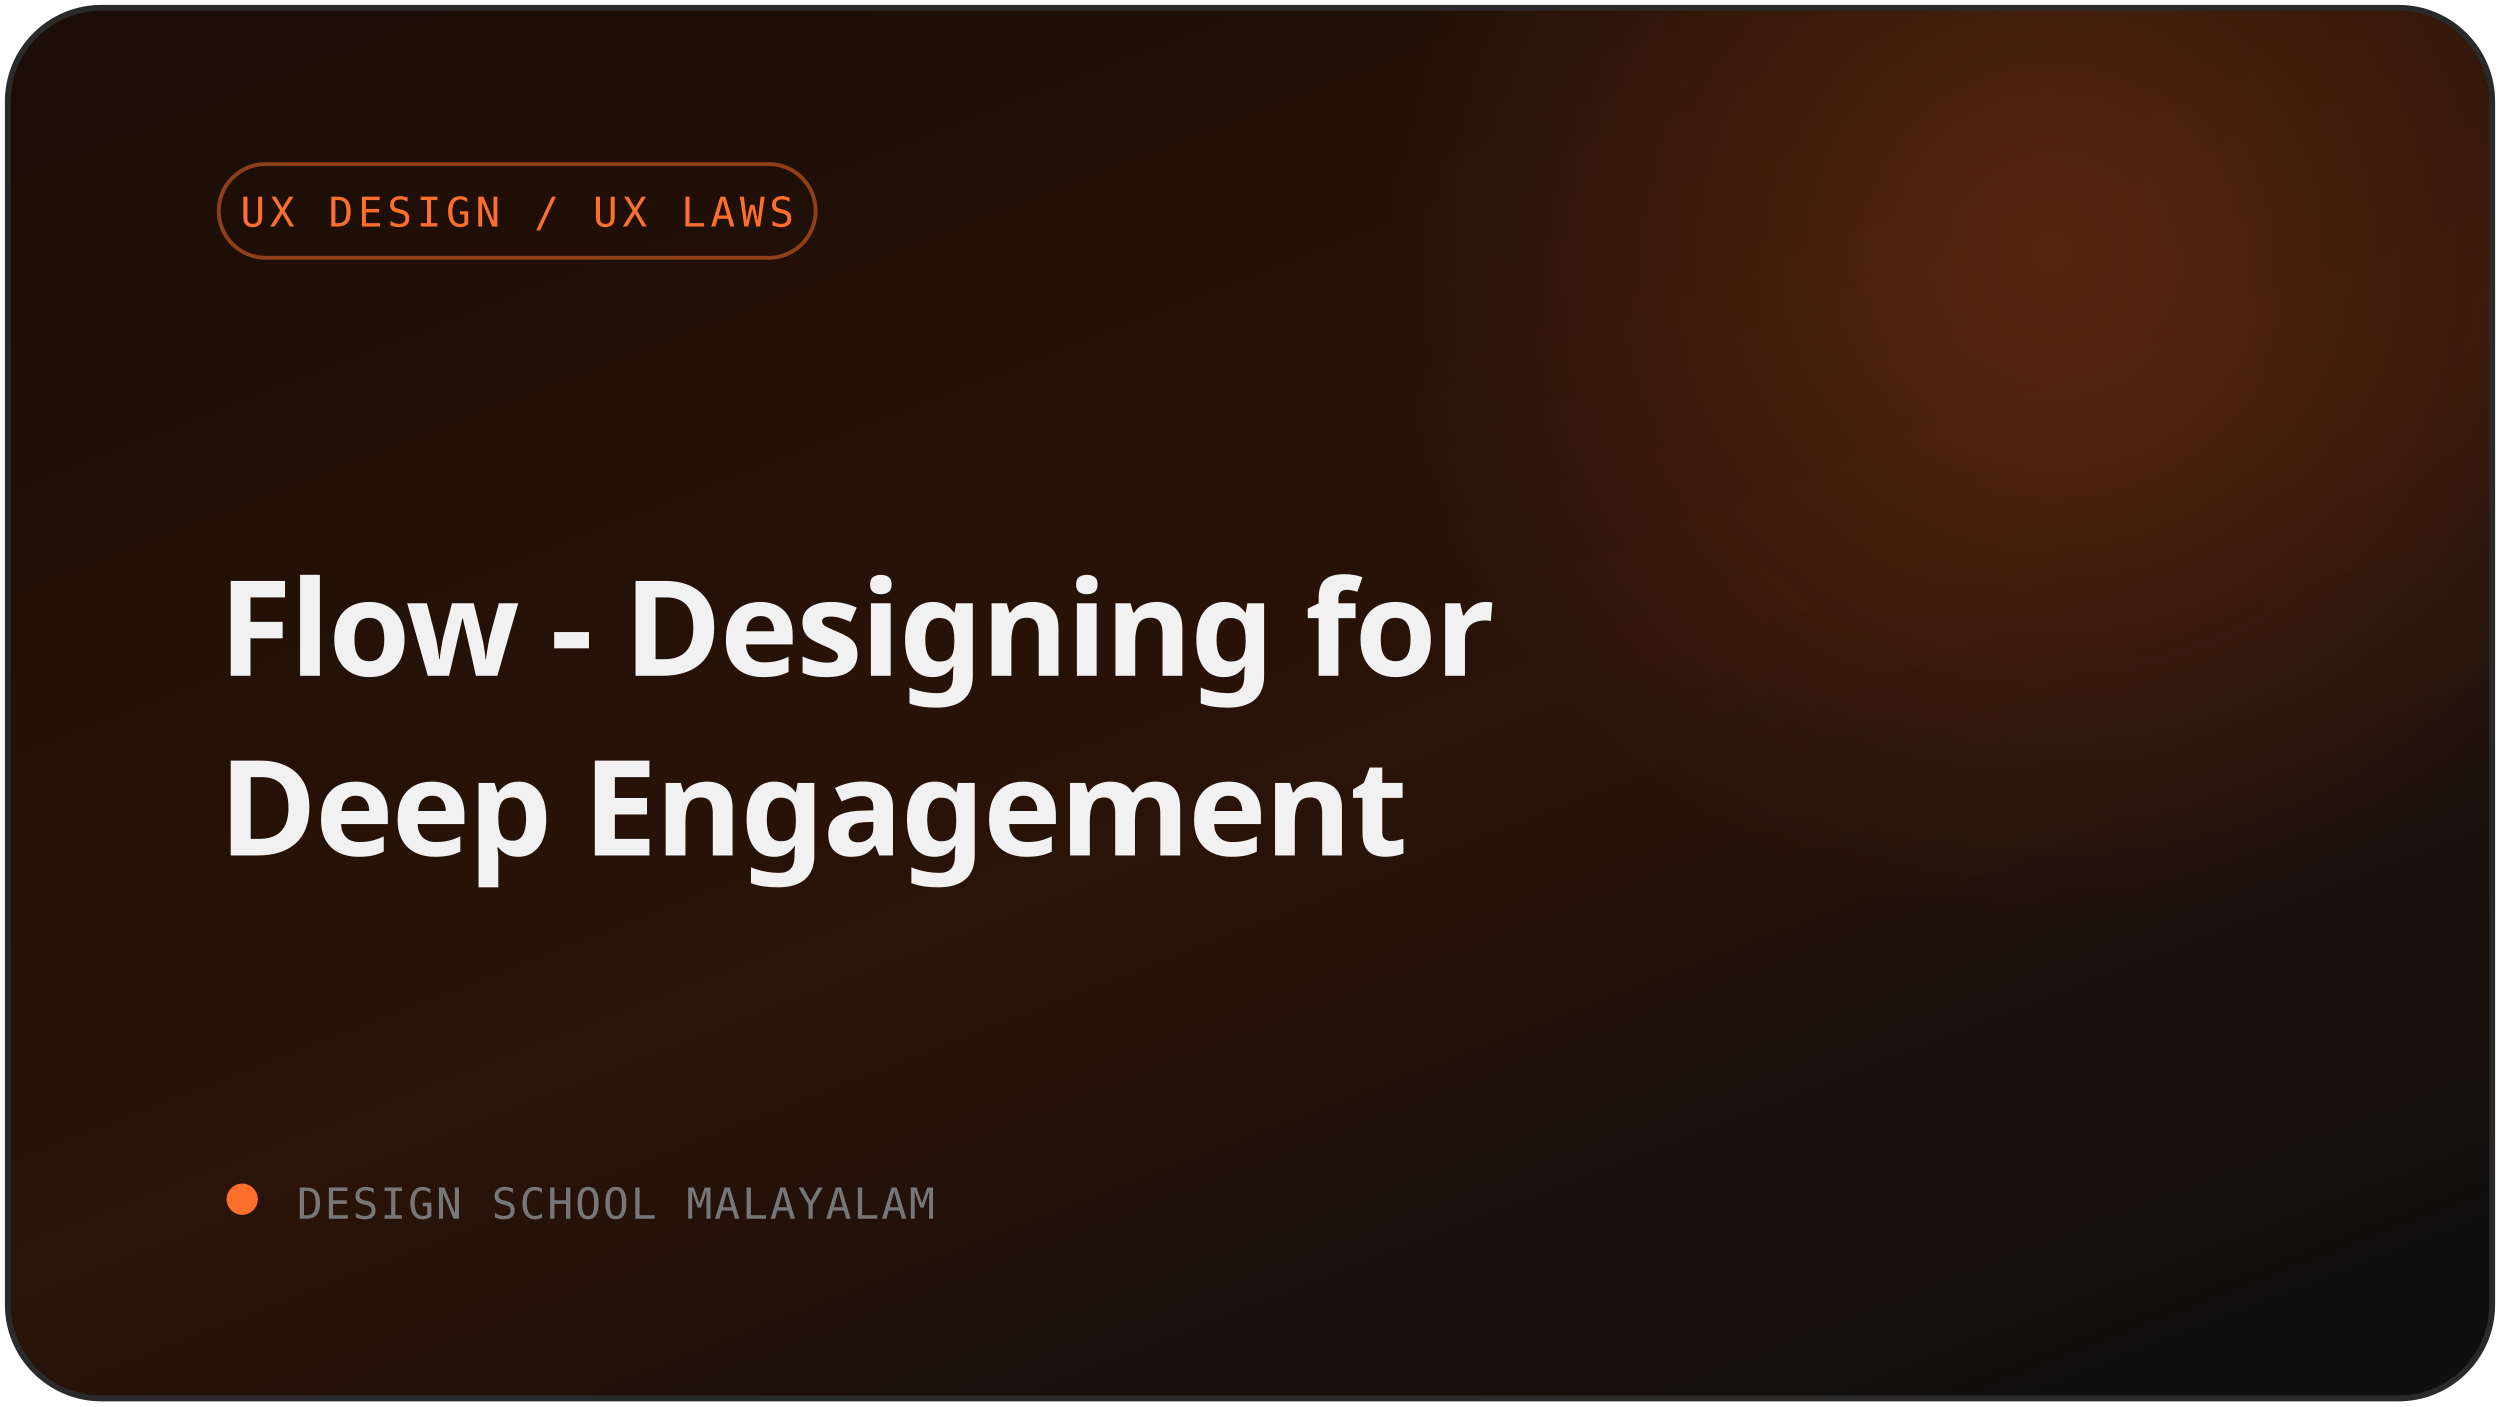
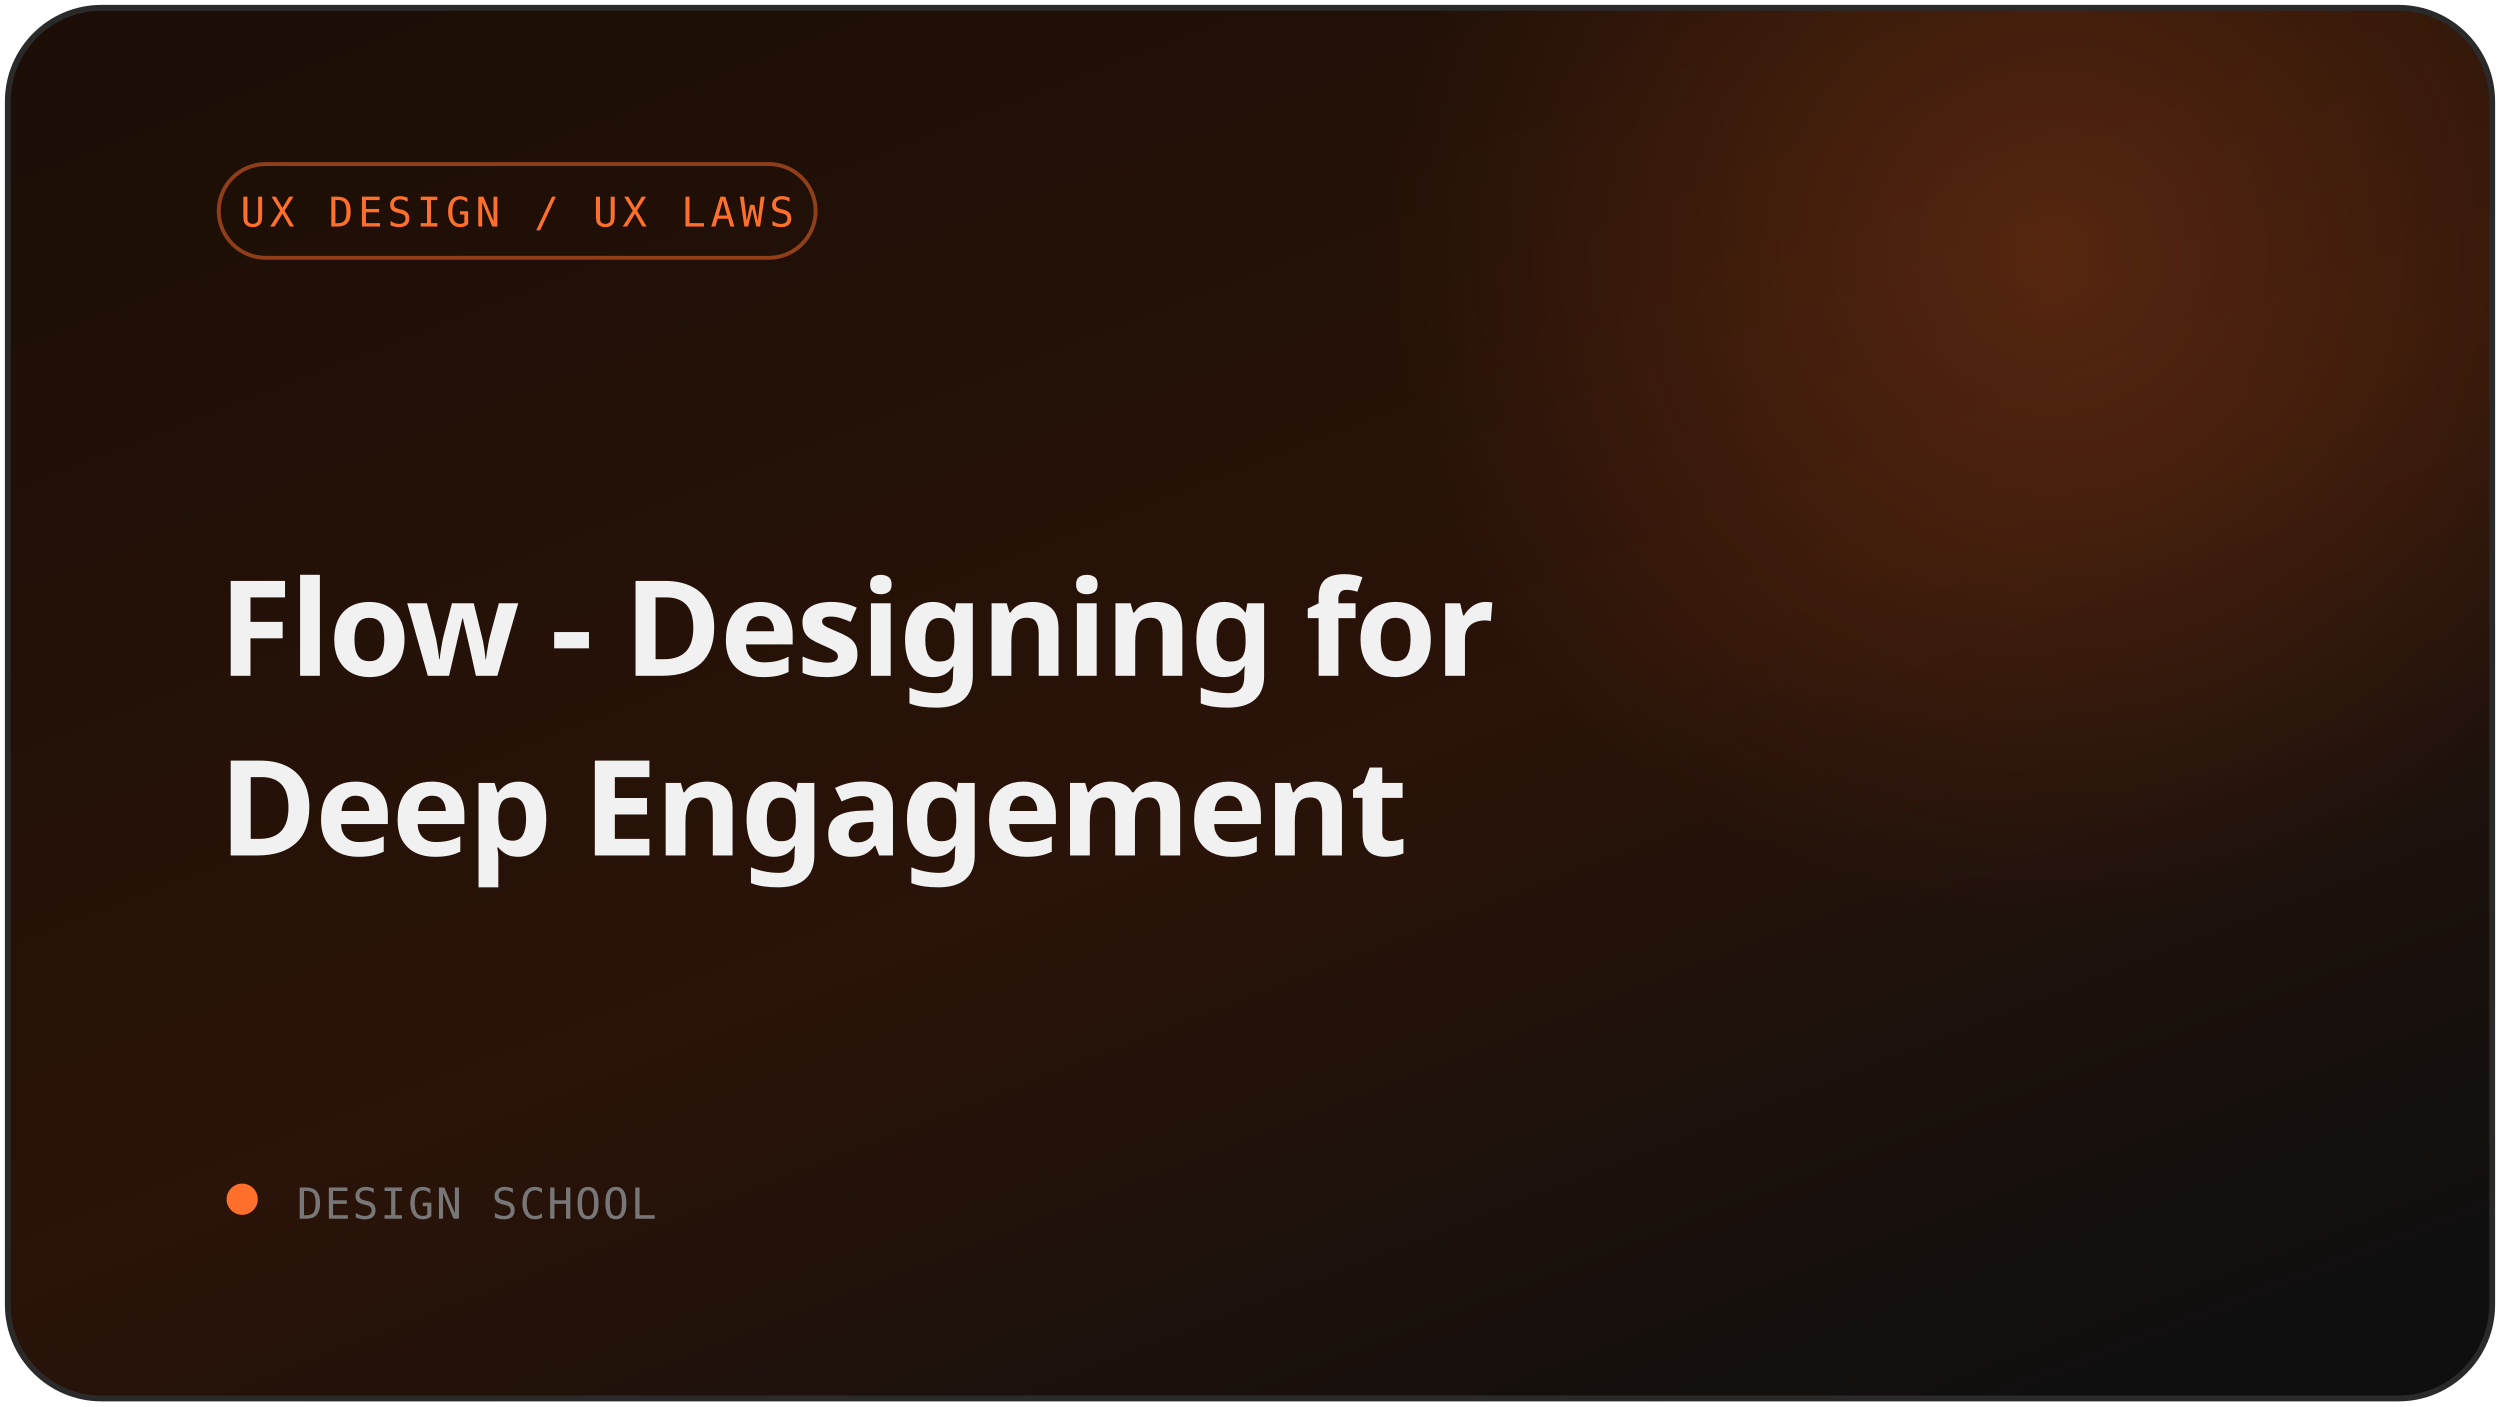
<svg xmlns="http://www.w3.org/2000/svg" viewBox="0 0 640 360" width="100%" height="100%">
  <defs>
    <linearGradient id="banner-bg" x1="15%" y1="0%" x2="85%" y2="100%">
      <stop offset="0%" stop-color="#1c0e06" />
      <stop offset="55%" stop-color="#2a1308" />
      <stop offset="100%" stop-color="#0f0f0f" />
    </linearGradient>
    <radialGradient id="banner-glow" cx="50%" cy="50%" r="50%">
      <stop offset="0%" stop-color="#FF6F2C" stop-opacity="0.22" />
      <stop offset="100%" stop-color="#FF6F2C" stop-opacity="0" />
    </radialGradient>
    <clipPath id="card-clip">
      <rect x="2" y="2" width="636" height="356" rx="24" />
    </clipPath>
  </defs>
  <g clip-path="url(#card-clip)">
    <rect width="640" height="360" fill="url(#banner-bg)" />
    <circle cx="525" cy="65" r="170" fill="url(#banner-glow)" />
    <rect x="56" y="42" width="152.8" height="24" rx="12" fill="none" stroke="#FF6F2C" stroke-opacity="0.5" stroke-width="1" />
    <text x="132.4" y="58" fill="#FF6F2C" font-family="'DM Mono', monospace" font-size="10.5" font-weight="500" letter-spacing="1.2px" text-anchor="middle">UX DESIGN / UX LAWS</text>
    <text x="56" y="173" fill="#f1f1f1" font-family="'Google Sans Display', 'Google Sans', sans-serif" font-size="34" font-weight="700" letter-spacing="-0.5px">Flow - Designing for</text>
    <text x="56" y="219" fill="#f1f1f1" font-family="'Google Sans Display', 'Google Sans', sans-serif" font-size="34" font-weight="700" letter-spacing="-0.5px">Deep Engagement</text>
    <g transform="translate(56, 312)">
      <circle cx="6" cy="-5" r="4" fill="#FF6F2C" />
-       <text x="20" y="0" fill="#777777" font-family="'DM Mono', monospace" font-size="11" font-weight="500" letter-spacing="0.5px">DESIGN SCHOOL MALAYALAM</text>
+       <text x="20" y="0" fill="#777777" font-family="'DM Mono', monospace" font-size="11" font-weight="500" letter-spacing="0.5px">DESIGN SCHOOL</text>
    </g>
  </g>
  <rect x="2" y="2" width="636" height="356" rx="24" fill="none" stroke="#2a2a2a" stroke-width="1.5" />
</svg>
